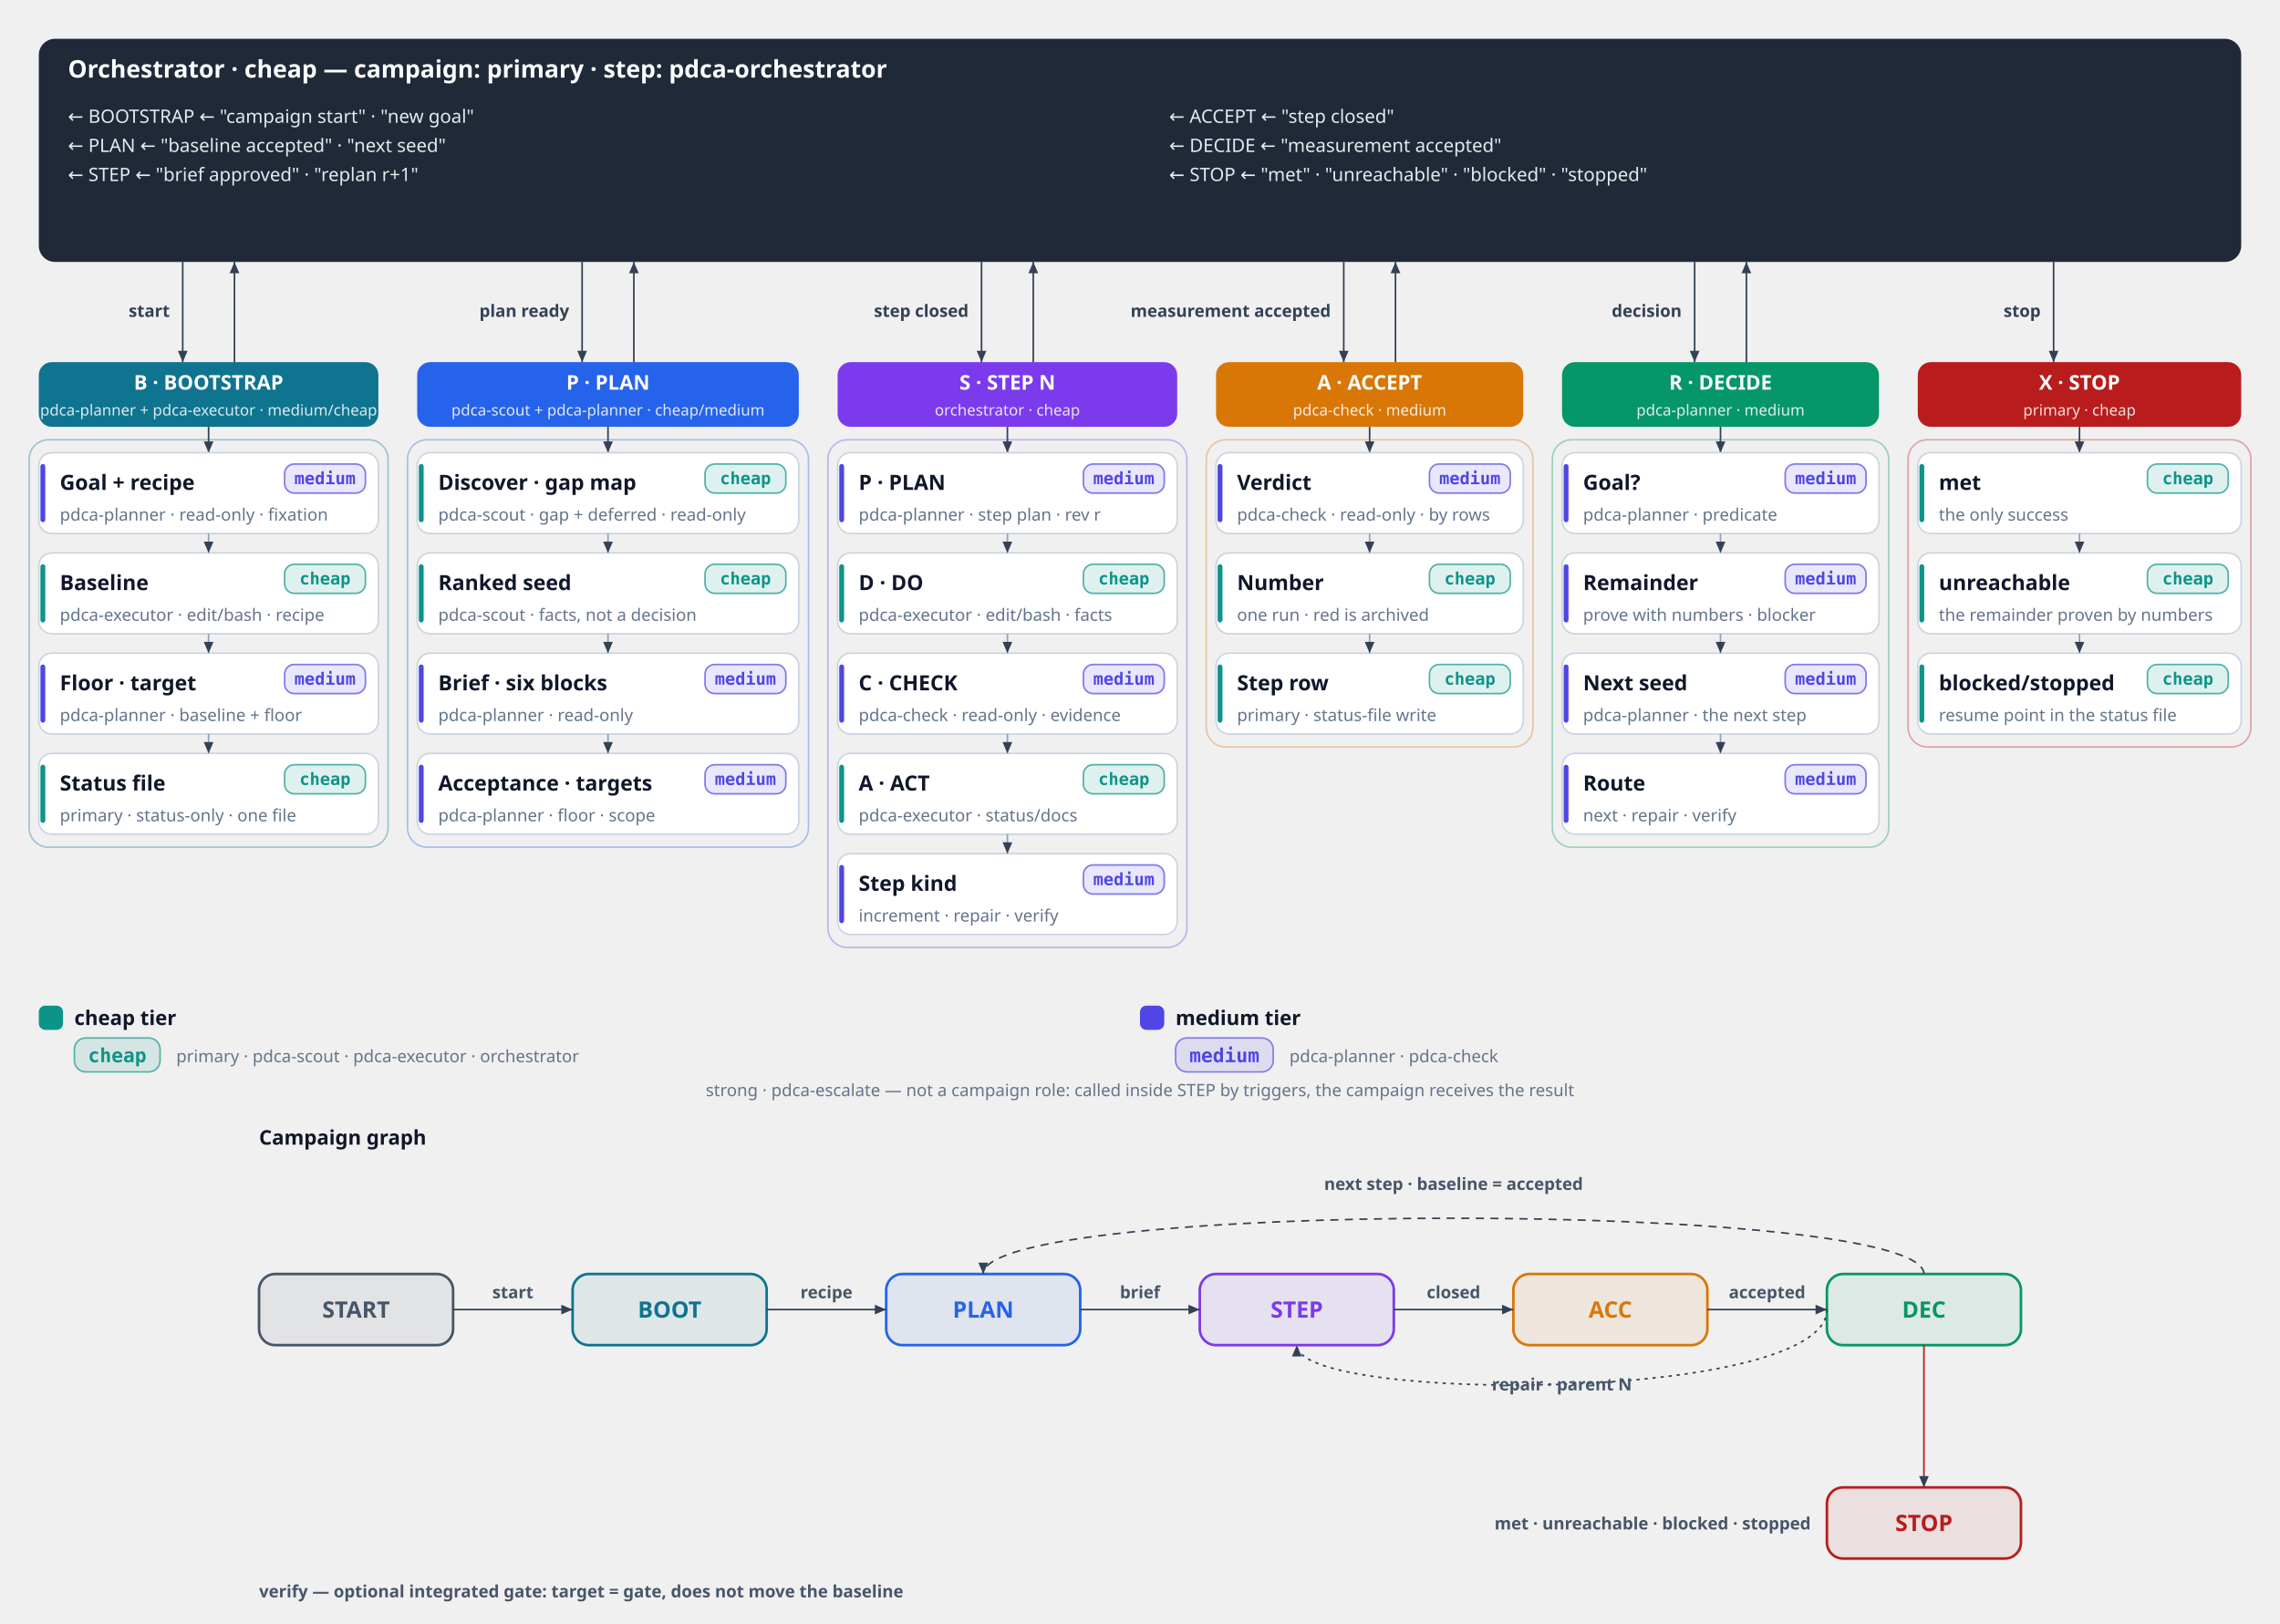
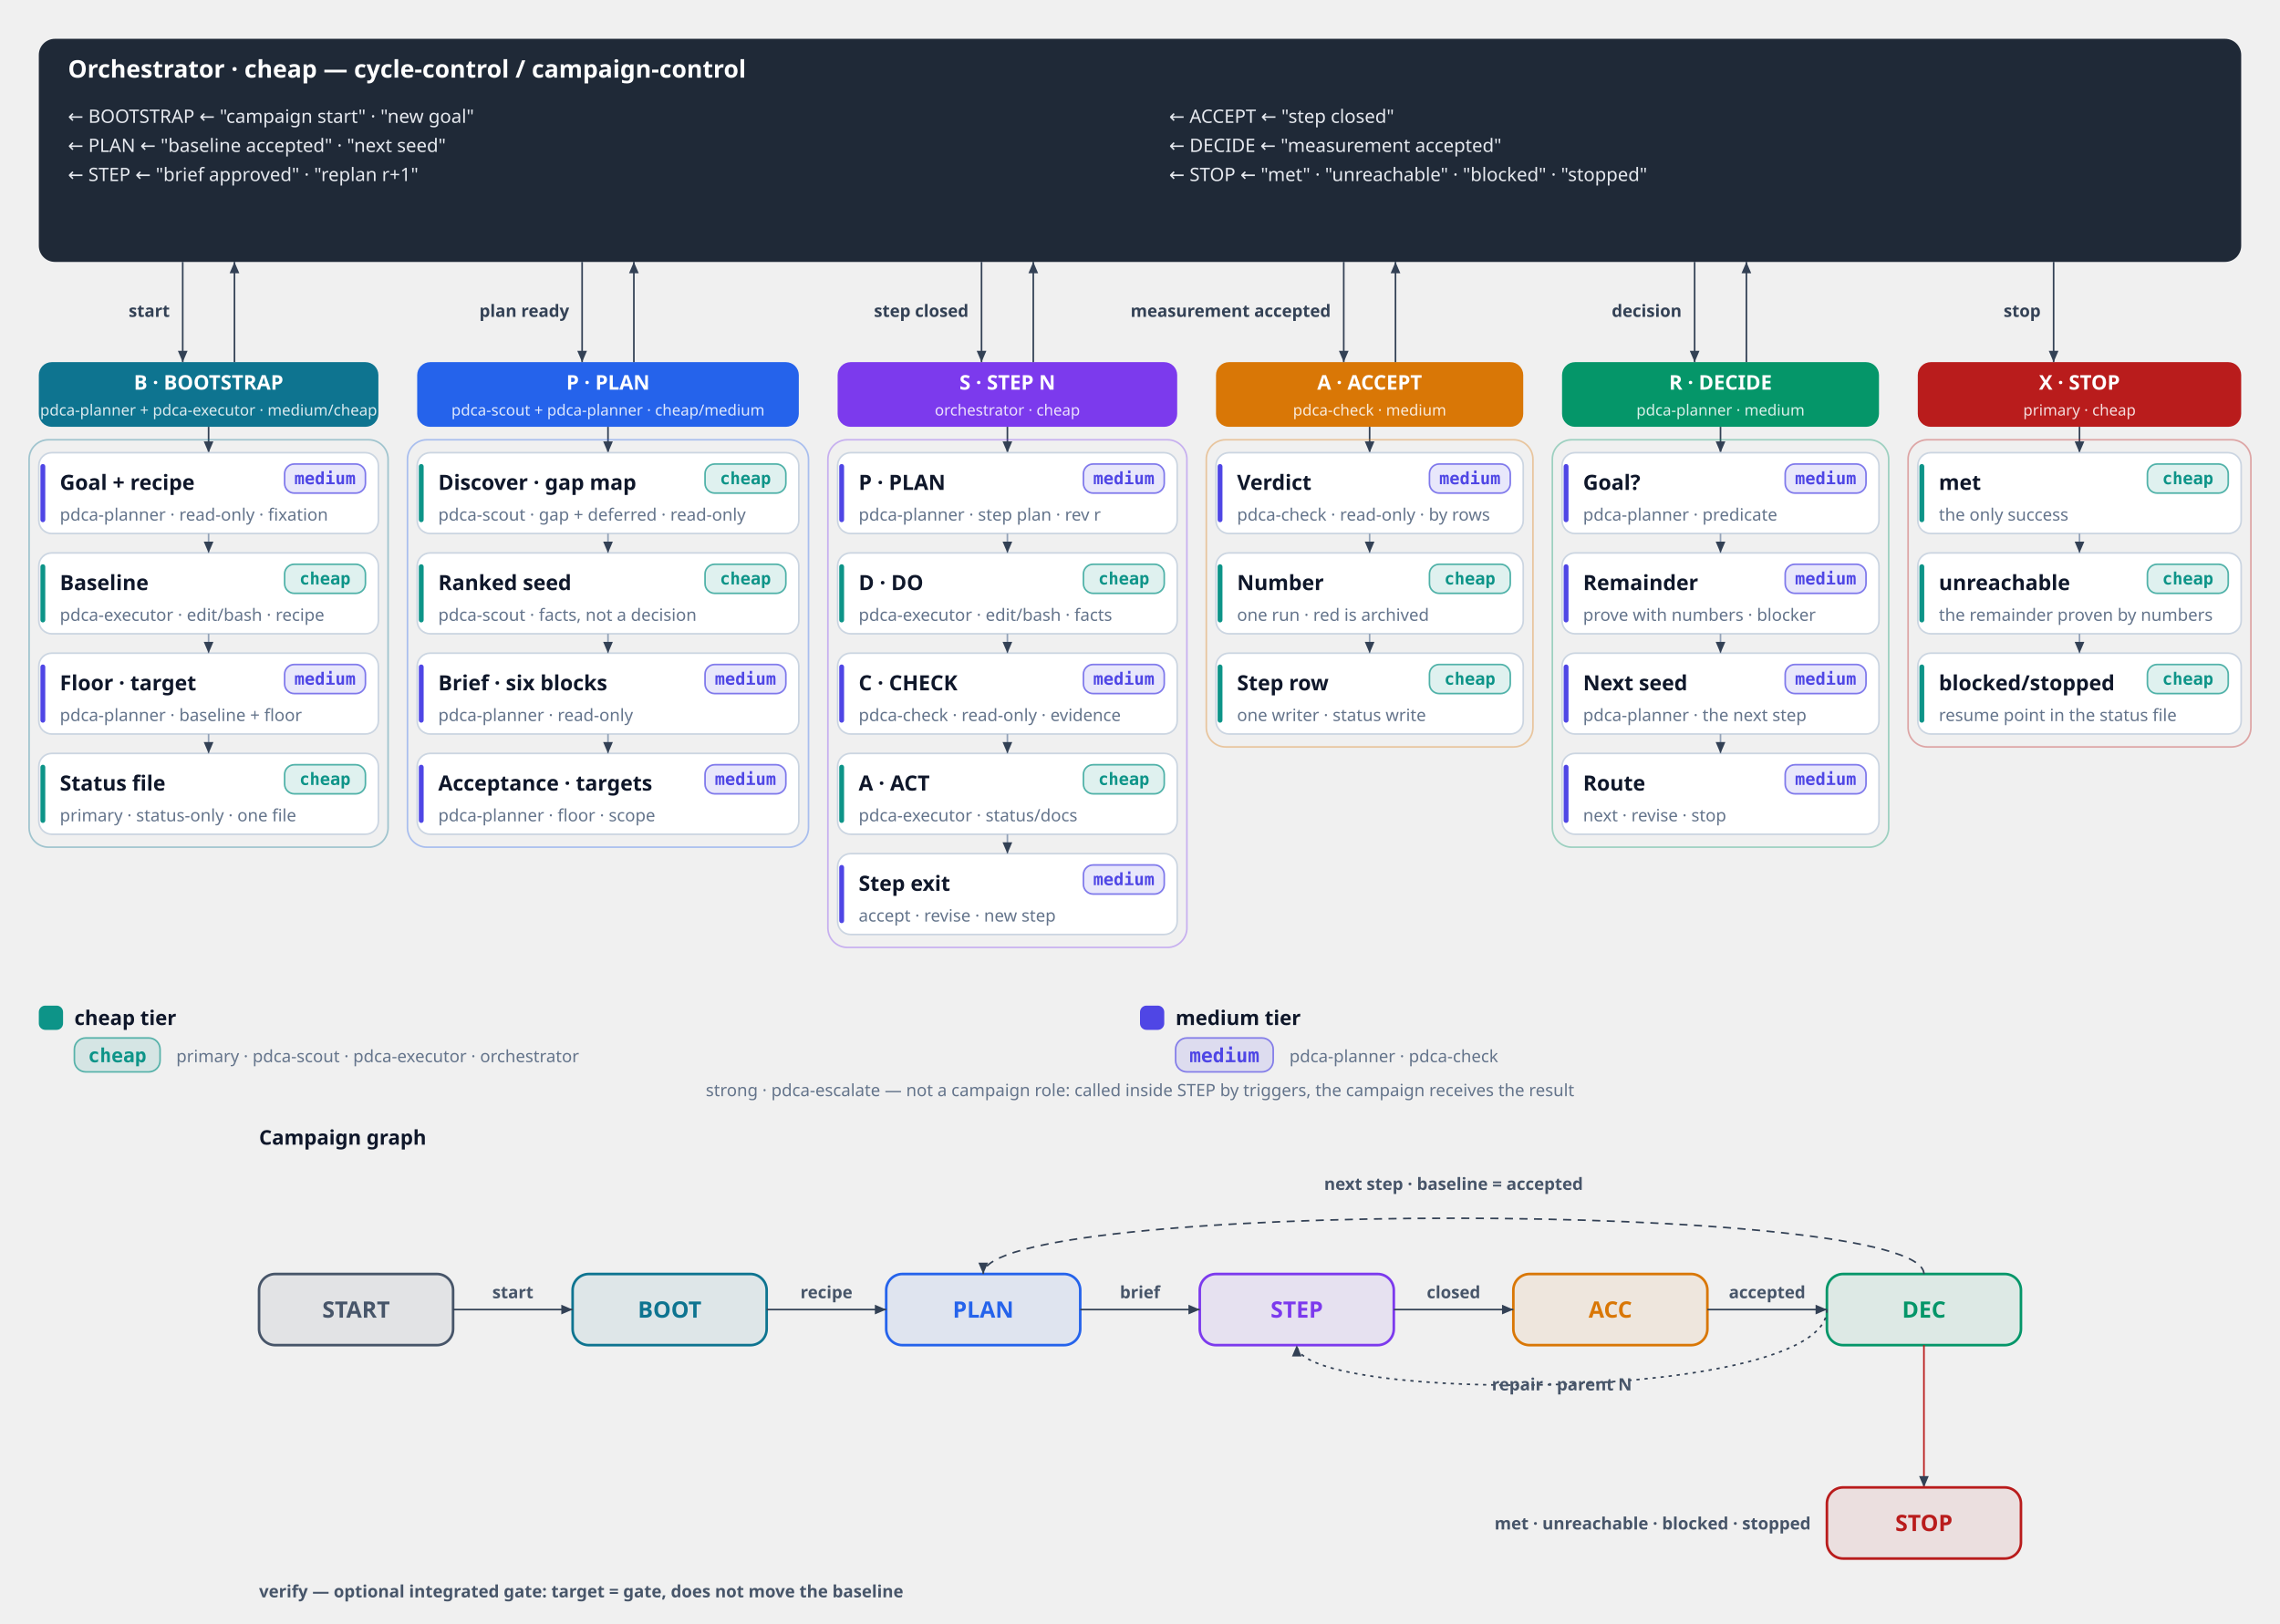
<svg xmlns="http://www.w3.org/2000/svg" viewBox="0 0 1410 1004" width="1410" font-family="Segoe UI, system-ui, sans-serif">
  <defs>
    <marker id="arrow" markerWidth="9" markerHeight="9" refX="7" refY="3" orient="auto">
      <path d="M0,0 L7,3 L0,6 Z" fill="#334155" />
    </marker>
  </defs>
  <style>
.t{font-size:13px;font-weight:600;fill:#0f172a}
.s{font-size:10.5px;fill:#64748b}
.h{font-size:12.5px;font-weight:700;fill:#ffffff}
.ho{font-size:9.5px;fill:#ffffff;fill-opacity:0.85}
.g{font-size:10.5px;font-weight:600}
.band{fill:#1f2937}
.bt{fill:#ffffff;font-size:15px;font-weight:700}
.ol{fill:#e6e9ef;font-size:11.5px}
.lt{font-size:12.5px;font-weight:700;fill:#0f172a}
.ls{font-size:10.5px;fill:#64748b}
.lm{font-family:ui-monospace,Consolas,Menlo,monospace;font-size:12px;font-weight:700}
.bm{font-family:ui-monospace,Consolas,Menlo,monospace;font-size:10.5px;font-weight:700}
.st{font-size:14px;font-weight:700}
</style>
  <rect x="24" y="24" width="1362" height="138" rx="10" class="band" />
-   <text x="42" y="48" class="bt">Orchestrator · cheap — campaign: primary · step: pdca-orchestrator</text>
+   <text x="42" y="48" class="bt">Orchestrator · cheap — cycle-control / campaign-control</text>
  <text x="42" y="76" class="ol">← BOOTSTRAP ← "campaign start" · "new goal"</text>
  <text x="42" y="94" class="ol">← PLAN ← "baseline accepted" · "next seed"</text>
  <text x="42" y="112" class="ol">← STEP ← "brief approved" · "replan r+1"</text>
  <text x="723.0" y="76" class="ol">← ACCEPT ← "step closed"</text>
  <text x="723.0" y="94" class="ol">← DECIDE ← "measurement accepted"</text>
  <text x="723.0" y="112" class="ol">← STOP ← "met" · "unreachable" · "blocked" · "stopped"</text>
  <rect x="24" y="224" width="210" height="40" rx="8" fill="#0e7490" />
  <text x="129.0" y="241" class="h" text-anchor="middle">B · BOOTSTRAP</text>
  <text x="129.0" y="257" class="ho" text-anchor="middle">pdca-planner + pdca-executor · medium/cheap</text>
  <polyline points="129.0,264 129.0,280" fill="none" stroke="#334155" marker-end="url(#arrow)" />
  <rect x="24" y="280" width="210" height="50" rx="8" fill="#ffffff" stroke="#cbd5e1" stroke-width="1" />
  <rect x="25" y="287" width="3" height="36" rx="1.5" fill="#4f46e5" />
  <rect x="176" y="287" width="50" height="18" rx="6" fill="#4f46e5" fill-opacity="0.13" stroke="#4f46e5" stroke-opacity="0.7" />
  <text x="201.0" y="299.5" class="bm" fill="#4f46e5" text-anchor="middle">medium</text>
  <text x="37" y="303" class="t">Goal + recipe</text>
  <text x="37" y="322" class="s">pdca-planner · read-only · fixation</text>
  <rect x="24" y="342" width="210" height="50" rx="8" fill="#ffffff" stroke="#cbd5e1" stroke-width="1" />
  <rect x="25" y="349" width="3" height="36" rx="1.5" fill="#0d9488" />
  <rect x="176" y="349" width="50" height="18" rx="6" fill="#0d9488" fill-opacity="0.13" stroke="#0d9488" stroke-opacity="0.7" />
  <text x="201.0" y="361.5" class="bm" fill="#0d9488" text-anchor="middle">cheap</text>
  <text x="37" y="365" class="t">Baseline</text>
  <text x="37" y="384" class="s">pdca-executor · edit/bash · recipe</text>
  <polyline points="129.0,330 129.0,342" fill="none" stroke="#94a3b8" marker-end="url(#arrow)" />
  <rect x="24" y="404" width="210" height="50" rx="8" fill="#ffffff" stroke="#cbd5e1" stroke-width="1" />
  <rect x="25" y="411" width="3" height="36" rx="1.5" fill="#4f46e5" />
  <rect x="176" y="411" width="50" height="18" rx="6" fill="#4f46e5" fill-opacity="0.13" stroke="#4f46e5" stroke-opacity="0.7" />
  <text x="201.0" y="423.5" class="bm" fill="#4f46e5" text-anchor="middle">medium</text>
  <text x="37" y="427" class="t">Floor · target</text>
  <text x="37" y="446" class="s">pdca-planner · baseline + floor</text>
  <polyline points="129.0,392 129.0,404" fill="none" stroke="#94a3b8" marker-end="url(#arrow)" />
  <rect x="24" y="466" width="210" height="50" rx="8" fill="#ffffff" stroke="#cbd5e1" stroke-width="1" />
  <rect x="25" y="473" width="3" height="36" rx="1.5" fill="#0d9488" />
  <rect x="176" y="473" width="50" height="18" rx="6" fill="#0d9488" fill-opacity="0.13" stroke="#0d9488" stroke-opacity="0.7" />
  <text x="201.0" y="485.5" class="bm" fill="#0d9488" text-anchor="middle">cheap</text>
  <text x="37" y="489" class="t">Status file</text>
  <text x="37" y="508" class="s">primary · status-only · one file</text>
  <polyline points="129.0,454 129.0,466" fill="none" stroke="#94a3b8" marker-end="url(#arrow)" />
  <rect x="18" y="272" width="222" height="252" rx="12" fill="none" stroke="#0e7490" stroke-opacity="0.35" stroke-width="1" />
  <rect x="258" y="224" width="236" height="40" rx="8" fill="#2563eb" />
  <text x="376.0" y="241" class="h" text-anchor="middle">P · PLAN</text>
  <text x="376.0" y="257" class="ho" text-anchor="middle">pdca-scout + pdca-planner · cheap/medium</text>
  <polyline points="376.0,264 376.0,280" fill="none" stroke="#334155" marker-end="url(#arrow)" />
  <rect x="258" y="280" width="236" height="50" rx="8" fill="#ffffff" stroke="#cbd5e1" stroke-width="1" />
  <rect x="259" y="287" width="3" height="36" rx="1.5" fill="#0d9488" />
  <rect x="436" y="287" width="50" height="18" rx="6" fill="#0d9488" fill-opacity="0.13" stroke="#0d9488" stroke-opacity="0.7" />
  <text x="461.0" y="299.5" class="bm" fill="#0d9488" text-anchor="middle">cheap</text>
  <text x="271" y="303" class="t">Discover · gap map</text>
  <text x="271" y="322" class="s">pdca-scout · gap + deferred · read-only</text>
  <rect x="258" y="342" width="236" height="50" rx="8" fill="#ffffff" stroke="#cbd5e1" stroke-width="1" />
  <rect x="259" y="349" width="3" height="36" rx="1.5" fill="#0d9488" />
  <rect x="436" y="349" width="50" height="18" rx="6" fill="#0d9488" fill-opacity="0.13" stroke="#0d9488" stroke-opacity="0.7" />
  <text x="461.0" y="361.5" class="bm" fill="#0d9488" text-anchor="middle">cheap</text>
  <text x="271" y="365" class="t">Ranked seed</text>
  <text x="271" y="384" class="s">pdca-scout · facts, not a decision</text>
  <polyline points="376.0,330 376.0,342" fill="none" stroke="#94a3b8" marker-end="url(#arrow)" />
  <rect x="258" y="404" width="236" height="50" rx="8" fill="#ffffff" stroke="#cbd5e1" stroke-width="1" />
  <rect x="259" y="411" width="3" height="36" rx="1.5" fill="#4f46e5" />
  <rect x="436" y="411" width="50" height="18" rx="6" fill="#4f46e5" fill-opacity="0.13" stroke="#4f46e5" stroke-opacity="0.7" />
  <text x="461.0" y="423.5" class="bm" fill="#4f46e5" text-anchor="middle">medium</text>
  <text x="271" y="427" class="t">Brief · six blocks</text>
  <text x="271" y="446" class="s">pdca-planner · read-only</text>
  <polyline points="376.0,392 376.0,404" fill="none" stroke="#94a3b8" marker-end="url(#arrow)" />
  <rect x="258" y="466" width="236" height="50" rx="8" fill="#ffffff" stroke="#cbd5e1" stroke-width="1" />
  <rect x="259" y="473" width="3" height="36" rx="1.5" fill="#4f46e5" />
  <rect x="436" y="473" width="50" height="18" rx="6" fill="#4f46e5" fill-opacity="0.13" stroke="#4f46e5" stroke-opacity="0.7" />
  <text x="461.0" y="485.5" class="bm" fill="#4f46e5" text-anchor="middle">medium</text>
  <text x="271" y="489" class="t">Acceptance · targets</text>
  <text x="271" y="508" class="s">pdca-planner · floor · scope</text>
  <polyline points="376.0,454 376.0,466" fill="none" stroke="#94a3b8" marker-end="url(#arrow)" />
  <rect x="252" y="272" width="248" height="252" rx="12" fill="none" stroke="#2563eb" stroke-opacity="0.35" stroke-width="1" />
  <rect x="518" y="224" width="210" height="40" rx="8" fill="#7c3aed" />
  <text x="623.0" y="241" class="h" text-anchor="middle">S · STEP N</text>
  <text x="623.0" y="257" class="ho" text-anchor="middle">orchestrator · cheap</text>
  <polyline points="623.0,264 623.0,280" fill="none" stroke="#334155" marker-end="url(#arrow)" />
  <rect x="518" y="280" width="210" height="50" rx="8" fill="#ffffff" stroke="#cbd5e1" stroke-width="1" />
  <rect x="519" y="287" width="3" height="36" rx="1.5" fill="#4f46e5" />
  <rect x="670" y="287" width="50" height="18" rx="6" fill="#4f46e5" fill-opacity="0.13" stroke="#4f46e5" stroke-opacity="0.7" />
  <text x="695.0" y="299.5" class="bm" fill="#4f46e5" text-anchor="middle">medium</text>
  <text x="531" y="303" class="t">P · PLAN</text>
  <text x="531" y="322" class="s">pdca-planner · step plan · rev r</text>
  <rect x="518" y="342" width="210" height="50" rx="8" fill="#ffffff" stroke="#cbd5e1" stroke-width="1" />
  <rect x="519" y="349" width="3" height="36" rx="1.5" fill="#0d9488" />
  <rect x="670" y="349" width="50" height="18" rx="6" fill="#0d9488" fill-opacity="0.13" stroke="#0d9488" stroke-opacity="0.7" />
  <text x="695.0" y="361.5" class="bm" fill="#0d9488" text-anchor="middle">cheap</text>
  <text x="531" y="365" class="t">D · DO</text>
  <text x="531" y="384" class="s">pdca-executor · edit/bash · facts</text>
  <polyline points="623.0,330 623.0,342" fill="none" stroke="#94a3b8" marker-end="url(#arrow)" />
  <rect x="518" y="404" width="210" height="50" rx="8" fill="#ffffff" stroke="#cbd5e1" stroke-width="1" />
  <rect x="519" y="411" width="3" height="36" rx="1.5" fill="#4f46e5" />
  <rect x="670" y="411" width="50" height="18" rx="6" fill="#4f46e5" fill-opacity="0.13" stroke="#4f46e5" stroke-opacity="0.7" />
  <text x="695.0" y="423.5" class="bm" fill="#4f46e5" text-anchor="middle">medium</text>
  <text x="531" y="427" class="t">C · CHECK</text>
  <text x="531" y="446" class="s">pdca-check · read-only · evidence</text>
  <polyline points="623.0,392 623.0,404" fill="none" stroke="#94a3b8" marker-end="url(#arrow)" />
  <rect x="518" y="466" width="210" height="50" rx="8" fill="#ffffff" stroke="#cbd5e1" stroke-width="1" />
  <rect x="519" y="473" width="3" height="36" rx="1.5" fill="#0d9488" />
  <rect x="670" y="473" width="50" height="18" rx="6" fill="#0d9488" fill-opacity="0.13" stroke="#0d9488" stroke-opacity="0.7" />
  <text x="695.0" y="485.5" class="bm" fill="#0d9488" text-anchor="middle">cheap</text>
  <text x="531" y="489" class="t">A · ACT</text>
  <text x="531" y="508" class="s">pdca-executor · status/docs</text>
  <polyline points="623.0,454 623.0,466" fill="none" stroke="#94a3b8" marker-end="url(#arrow)" />
  <rect x="518" y="528" width="210" height="50" rx="8" fill="#ffffff" stroke="#cbd5e1" stroke-width="1" />
  <rect x="519" y="535" width="3" height="36" rx="1.5" fill="#4f46e5" />
  <rect x="670" y="535" width="50" height="18" rx="6" fill="#4f46e5" fill-opacity="0.13" stroke="#4f46e5" stroke-opacity="0.7" />
  <text x="695.0" y="547.5" class="bm" fill="#4f46e5" text-anchor="middle">medium</text>
-   <text x="531" y="551" class="t">Step kind</text>
-   <text x="531" y="570" class="s">increment · repair · verify</text>
+   <text x="531" y="551" class="t">Step exit</text>
+   <text x="531" y="570" class="s">accept · revise · new step</text>
  <polyline points="623.0,516 623.0,528" fill="none" stroke="#94a3b8" marker-end="url(#arrow)" />
  <rect x="512" y="272" width="222" height="314" rx="12" fill="none" stroke="#7c3aed" stroke-opacity="0.35" stroke-width="1" />
  <rect x="752" y="224" width="190" height="40" rx="8" fill="#d97706" />
  <text x="847.0" y="241" class="h" text-anchor="middle">A · ACCEPT</text>
  <text x="847.0" y="257" class="ho" text-anchor="middle">pdca-check · medium</text>
  <polyline points="847.0,264 847.0,280" fill="none" stroke="#334155" marker-end="url(#arrow)" />
  <rect x="752" y="280" width="190" height="50" rx="8" fill="#ffffff" stroke="#cbd5e1" stroke-width="1" />
  <rect x="753" y="287" width="3" height="36" rx="1.5" fill="#4f46e5" />
  <rect x="884" y="287" width="50" height="18" rx="6" fill="#4f46e5" fill-opacity="0.13" stroke="#4f46e5" stroke-opacity="0.7" />
  <text x="909.0" y="299.5" class="bm" fill="#4f46e5" text-anchor="middle">medium</text>
  <text x="765" y="303" class="t">Verdict</text>
  <text x="765" y="322" class="s">pdca-check · read-only · by rows</text>
  <rect x="752" y="342" width="190" height="50" rx="8" fill="#ffffff" stroke="#cbd5e1" stroke-width="1" />
  <rect x="753" y="349" width="3" height="36" rx="1.5" fill="#0d9488" />
  <rect x="884" y="349" width="50" height="18" rx="6" fill="#0d9488" fill-opacity="0.13" stroke="#0d9488" stroke-opacity="0.7" />
  <text x="909.0" y="361.5" class="bm" fill="#0d9488" text-anchor="middle">cheap</text>
  <text x="765" y="365" class="t">Number</text>
  <text x="765" y="384" class="s">one run · red is archived</text>
  <polyline points="847.0,330 847.0,342" fill="none" stroke="#94a3b8" marker-end="url(#arrow)" />
  <rect x="752" y="404" width="190" height="50" rx="8" fill="#ffffff" stroke="#cbd5e1" stroke-width="1" />
  <rect x="753" y="411" width="3" height="36" rx="1.5" fill="#0d9488" />
  <rect x="884" y="411" width="50" height="18" rx="6" fill="#0d9488" fill-opacity="0.13" stroke="#0d9488" stroke-opacity="0.7" />
  <text x="909.0" y="423.5" class="bm" fill="#0d9488" text-anchor="middle">cheap</text>
  <text x="765" y="427" class="t">Step row</text>
-   <text x="765" y="446" class="s">primary · status-file write</text>
+   <text x="765" y="446" class="s">one writer · status write</text>
  <polyline points="847.0,392 847.0,404" fill="none" stroke="#94a3b8" marker-end="url(#arrow)" />
  <rect x="746" y="272" width="202" height="190" rx="12" fill="none" stroke="#d97706" stroke-opacity="0.35" stroke-width="1" />
  <rect x="966" y="224" width="196" height="40" rx="8" fill="#059669" />
  <text x="1064.0" y="241" class="h" text-anchor="middle">R · DECIDE</text>
  <text x="1064.0" y="257" class="ho" text-anchor="middle">pdca-planner · medium</text>
  <polyline points="1064.0,264 1064.0,280" fill="none" stroke="#334155" marker-end="url(#arrow)" />
  <rect x="966" y="280" width="196" height="50" rx="8" fill="#ffffff" stroke="#cbd5e1" stroke-width="1" />
  <rect x="967" y="287" width="3" height="36" rx="1.5" fill="#4f46e5" />
  <rect x="1104" y="287" width="50" height="18" rx="6" fill="#4f46e5" fill-opacity="0.13" stroke="#4f46e5" stroke-opacity="0.7" />
  <text x="1129.0" y="299.5" class="bm" fill="#4f46e5" text-anchor="middle">medium</text>
  <text x="979" y="303" class="t">Goal?</text>
  <text x="979" y="322" class="s">pdca-planner · predicate</text>
  <rect x="966" y="342" width="196" height="50" rx="8" fill="#ffffff" stroke="#cbd5e1" stroke-width="1" />
  <rect x="967" y="349" width="3" height="36" rx="1.5" fill="#4f46e5" />
  <rect x="1104" y="349" width="50" height="18" rx="6" fill="#4f46e5" fill-opacity="0.13" stroke="#4f46e5" stroke-opacity="0.7" />
  <text x="1129.0" y="361.5" class="bm" fill="#4f46e5" text-anchor="middle">medium</text>
  <text x="979" y="365" class="t">Remainder</text>
  <text x="979" y="384" class="s">prove with numbers · blocker</text>
  <polyline points="1064.0,330 1064.0,342" fill="none" stroke="#94a3b8" marker-end="url(#arrow)" />
  <rect x="966" y="404" width="196" height="50" rx="8" fill="#ffffff" stroke="#cbd5e1" stroke-width="1" />
  <rect x="967" y="411" width="3" height="36" rx="1.5" fill="#4f46e5" />
  <rect x="1104" y="411" width="50" height="18" rx="6" fill="#4f46e5" fill-opacity="0.13" stroke="#4f46e5" stroke-opacity="0.7" />
  <text x="1129.0" y="423.5" class="bm" fill="#4f46e5" text-anchor="middle">medium</text>
  <text x="979" y="427" class="t">Next seed</text>
  <text x="979" y="446" class="s">pdca-planner · the next step</text>
  <polyline points="1064.0,392 1064.0,404" fill="none" stroke="#94a3b8" marker-end="url(#arrow)" />
  <rect x="966" y="466" width="196" height="50" rx="8" fill="#ffffff" stroke="#cbd5e1" stroke-width="1" />
  <rect x="967" y="473" width="3" height="36" rx="1.5" fill="#4f46e5" />
  <rect x="1104" y="473" width="50" height="18" rx="6" fill="#4f46e5" fill-opacity="0.13" stroke="#4f46e5" stroke-opacity="0.7" />
  <text x="1129.0" y="485.5" class="bm" fill="#4f46e5" text-anchor="middle">medium</text>
  <text x="979" y="489" class="t">Route</text>
-   <text x="979" y="508" class="s">next · repair · verify</text>
+   <text x="979" y="508" class="s">next · revise · stop</text>
  <polyline points="1064.0,454 1064.0,466" fill="none" stroke="#94a3b8" marker-end="url(#arrow)" />
  <rect x="960" y="272" width="208" height="252" rx="12" fill="none" stroke="#059669" stroke-opacity="0.35" stroke-width="1" />
  <rect x="1186" y="224" width="200" height="40" rx="8" fill="#b91c1c" />
  <text x="1286.0" y="241" class="h" text-anchor="middle">X · STOP</text>
  <text x="1286.0" y="257" class="ho" text-anchor="middle">primary · cheap</text>
  <polyline points="1286.0,264 1286.0,280" fill="none" stroke="#334155" marker-end="url(#arrow)" />
  <rect x="1186" y="280" width="200" height="50" rx="8" fill="#ffffff" stroke="#cbd5e1" stroke-width="1" />
  <rect x="1187" y="287" width="3" height="36" rx="1.5" fill="#0d9488" />
  <rect x="1328" y="287" width="50" height="18" rx="6" fill="#0d9488" fill-opacity="0.13" stroke="#0d9488" stroke-opacity="0.7" />
  <text x="1353.0" y="299.5" class="bm" fill="#0d9488" text-anchor="middle">cheap</text>
  <text x="1199" y="303" class="t">met</text>
  <text x="1199" y="322" class="s">the only success</text>
  <rect x="1186" y="342" width="200" height="50" rx="8" fill="#ffffff" stroke="#cbd5e1" stroke-width="1" />
  <rect x="1187" y="349" width="3" height="36" rx="1.5" fill="#0d9488" />
  <rect x="1328" y="349" width="50" height="18" rx="6" fill="#0d9488" fill-opacity="0.13" stroke="#0d9488" stroke-opacity="0.7" />
  <text x="1353.0" y="361.5" class="bm" fill="#0d9488" text-anchor="middle">cheap</text>
  <text x="1199" y="365" class="t">unreachable</text>
  <text x="1199" y="384" class="s">the remainder proven by numbers</text>
  <polyline points="1286.0,330 1286.0,342" fill="none" stroke="#94a3b8" marker-end="url(#arrow)" />
  <rect x="1186" y="404" width="200" height="50" rx="8" fill="#ffffff" stroke="#cbd5e1" stroke-width="1" />
  <rect x="1187" y="411" width="3" height="36" rx="1.5" fill="#0d9488" />
  <rect x="1328" y="411" width="50" height="18" rx="6" fill="#0d9488" fill-opacity="0.13" stroke="#0d9488" stroke-opacity="0.7" />
  <text x="1353.0" y="423.5" class="bm" fill="#0d9488" text-anchor="middle">cheap</text>
  <text x="1199" y="427" class="t">blocked/stopped</text>
  <text x="1199" y="446" class="s">resume point in the status file</text>
  <polyline points="1286.0,392 1286.0,404" fill="none" stroke="#94a3b8" marker-end="url(#arrow)" />
  <rect x="1180" y="272" width="212" height="190" rx="12" fill="none" stroke="#b91c1c" stroke-opacity="0.35" stroke-width="1" />
  <polyline points="113.0,162 113.0,224" fill="none" stroke="#334155" data-edge-id="dispatch_b" marker-end="url(#arrow)" />
  <text x="105.0" y="196.0" class="g" fill="#334155" text-anchor="end">start</text>
  <polyline points="145.0,224 145.0,162" fill="none" stroke="#334155" data-edge-id="return_b" marker-end="url(#arrow)" />
  <polyline points="360.0,162 360.0,224" fill="none" stroke="#334155" data-edge-id="dispatch_p" marker-end="url(#arrow)" />
  <text x="352.0" y="196.0" class="g" fill="#334155" text-anchor="end">plan ready</text>
  <polyline points="392.0,224 392.0,162" fill="none" stroke="#334155" data-edge-id="return_p" marker-end="url(#arrow)" />
  <polyline points="607.0,162 607.0,224" fill="none" stroke="#334155" data-edge-id="dispatch_s" marker-end="url(#arrow)" />
  <text x="599.0" y="196.0" class="g" fill="#334155" text-anchor="end">step closed</text>
  <polyline points="639.0,224 639.0,162" fill="none" stroke="#334155" data-edge-id="return_s" marker-end="url(#arrow)" />
  <polyline points="831.0,162 831.0,224" fill="none" stroke="#334155" data-edge-id="dispatch_a" marker-end="url(#arrow)" />
  <text x="823.0" y="196.0" class="g" fill="#334155" text-anchor="end">measurement accepted</text>
  <polyline points="863.0,224 863.0,162" fill="none" stroke="#334155" data-edge-id="return_a" marker-end="url(#arrow)" />
  <polyline points="1048.0,162 1048.0,224" fill="none" stroke="#334155" data-edge-id="dispatch_r" marker-end="url(#arrow)" />
  <text x="1040.0" y="196.0" class="g" fill="#334155" text-anchor="end">decision</text>
  <polyline points="1080.0,224 1080.0,162" fill="none" stroke="#334155" data-edge-id="return_r" marker-end="url(#arrow)" />
  <polyline points="1270.0,162 1270.0,224" fill="none" stroke="#334155" data-edge-id="dispatch_x" marker-end="url(#arrow)" />
  <text x="1262.0" y="196.0" class="g" fill="#334155" text-anchor="end">stop</text>
  <rect x="24.0" y="622" width="15" height="15" rx="4" fill="#0d9488" />
  <text x="46.0" y="634" class="lt">cheap tier</text>
  <rect x="46.0" y="642" width="53.0" height="21" rx="7" fill="#0d9488" fill-opacity="0.12" stroke="#0d9488" stroke-opacity="0.65" />
  <text x="72.5" y="657" class="lm" fill="#0d9488" text-anchor="middle">cheap</text>
  <text x="109.0" y="657" class="ls">primary · pdca-scout · pdca-executor · orchestrator</text>
  <rect x="705.0" y="622" width="15" height="15" rx="4" fill="#4f46e5" />
  <text x="727.0" y="634" class="lt">medium tier</text>
  <rect x="727.0" y="642" width="60.4" height="21" rx="7" fill="#4f46e5" fill-opacity="0.12" stroke="#4f46e5" stroke-opacity="0.65" />
  <text x="757.2" y="657" class="lm" fill="#4f46e5" text-anchor="middle">medium</text>
  <text x="797.4" y="657" class="ls">pdca-planner · pdca-check</text>
  <text x="705.0" y="678" class="ls" text-anchor="middle">strong · pdca-escalate — not a campaign role: called inside STEP by triggers, the campaign receives the result</text>
  <text x="160.2" y="708" class="lt">Campaign graph</text>
  <rect x="160.2" y="788" width="120" height="44" rx="10" fill="#475569" fill-opacity="0.08" stroke="#475569" stroke-width="1.6" data-node-id="START" />
  <text x="220.2" y="815.0" class="st" fill="#475569" text-anchor="middle">START</text>
  <rect x="354.12" y="788" width="120" height="44" rx="10" fill="#0e7490" fill-opacity="0.08" stroke="#0e7490" stroke-width="1.6" data-node-id="BOOT" />
  <text x="414.12" y="815.0" class="st" fill="#0e7490" text-anchor="middle">BOOT</text>
  <rect x="548.04" y="788" width="120" height="44" rx="10" fill="#2563eb" fill-opacity="0.08" stroke="#2563eb" stroke-width="1.6" data-node-id="PLAN" />
  <text x="608.04" y="815.0" class="st" fill="#2563eb" text-anchor="middle">PLAN</text>
  <rect x="741.96" y="788" width="120" height="44" rx="10" fill="#7c3aed" fill-opacity="0.08" stroke="#7c3aed" stroke-width="1.6" data-node-id="STEP" />
  <text x="801.96" y="815.0" class="st" fill="#7c3aed" text-anchor="middle">STEP</text>
  <rect x="935.88" y="788" width="120" height="44" rx="10" fill="#d97706" fill-opacity="0.08" stroke="#d97706" stroke-width="1.6" data-node-id="ACC" />
  <text x="995.88" y="815.0" class="st" fill="#d97706" text-anchor="middle">ACC</text>
  <rect x="1129.8" y="788" width="120" height="44" rx="10" fill="#059669" fill-opacity="0.08" stroke="#059669" stroke-width="1.6" data-node-id="DEC" />
  <text x="1189.8" y="815.0" class="st" fill="#059669" text-anchor="middle">DEC</text>
  <polyline points="280.2,810.0 354.12,810.0" fill="none" stroke="#334155" data-edge-id="start_boot" marker-end="url(#arrow)" />
  <text x="317.16" y="803.0" class="g" fill="#475569" text-anchor="middle">start</text>
  <polyline points="474.12,810.0 548.04,810.0" fill="none" stroke="#334155" data-edge-id="boot_plan" marker-end="url(#arrow)" />
  <text x="511.08" y="803.0" class="g" fill="#475569" text-anchor="middle">recipe</text>
  <polyline points="668.04,810.0 741.96,810.0" fill="none" stroke="#334155" data-edge-id="plan_step" marker-end="url(#arrow)" />
  <text x="705.0" y="803.0" class="g" fill="#475569" text-anchor="middle">brief</text>
  <polyline points="861.96,810.0 935.88,810.0" fill="none" stroke="#334155" data-edge-id="step_acc" marker-end="url(#arrow)" />
  <text x="898.92" y="803.0" class="g" fill="#475569" text-anchor="middle">closed</text>
  <polyline points="1055.88,810.0 1129.8,810.0" fill="none" stroke="#334155" data-edge-id="acc_dec" marker-end="url(#arrow)" />
  <text x="1092.84" y="803.0" class="g" fill="#475569" text-anchor="middle">accepted</text>
  <path d="M1189.8,788 C1189.8,742 608.04,742 608.04,788" fill="none" stroke="#334155" stroke-dasharray="5 4" marker-end="url(#arrow)" data-edge-id="decide_plan" />
  <text x="898.92" y="736" class="g" fill="#475569" text-anchor="middle">next step · baseline = accepted</text>
  <path d="M1129.8,810.0 C1129.8,868 801.96,868 801.96,832" fill="none" stroke="#334155" stroke-dasharray="2 3" marker-end="url(#arrow)" data-edge-id="decide_step" />
  <text x="965.88" y="860" class="g" fill="#475569" text-anchor="middle">repair · parent N</text>
  <polyline points="1189.8,832 1189.8,920" fill="none" stroke="#b91c1c" data-edge-id="decide_stop" marker-end="url(#arrow)" />
  <rect x="1129.8" y="920" width="120" height="44" rx="10" fill="#b91c1c" fill-opacity="0.08" stroke="#b91c1c" stroke-width="1.6" data-node-id="STOP" />
  <text x="1189.8" y="947.0" class="st" fill="#b91c1c" text-anchor="middle">STOP</text>
  <text x="1119.8" y="946.0" class="g" fill="#475569" text-anchor="end">met · unreachable · blocked · stopped</text>
  <text x="160.2" y="988" class="g" fill="#475569" text-anchor="start">verify — optional integrated gate: target = gate, does not move the baseline</text>
</svg>
